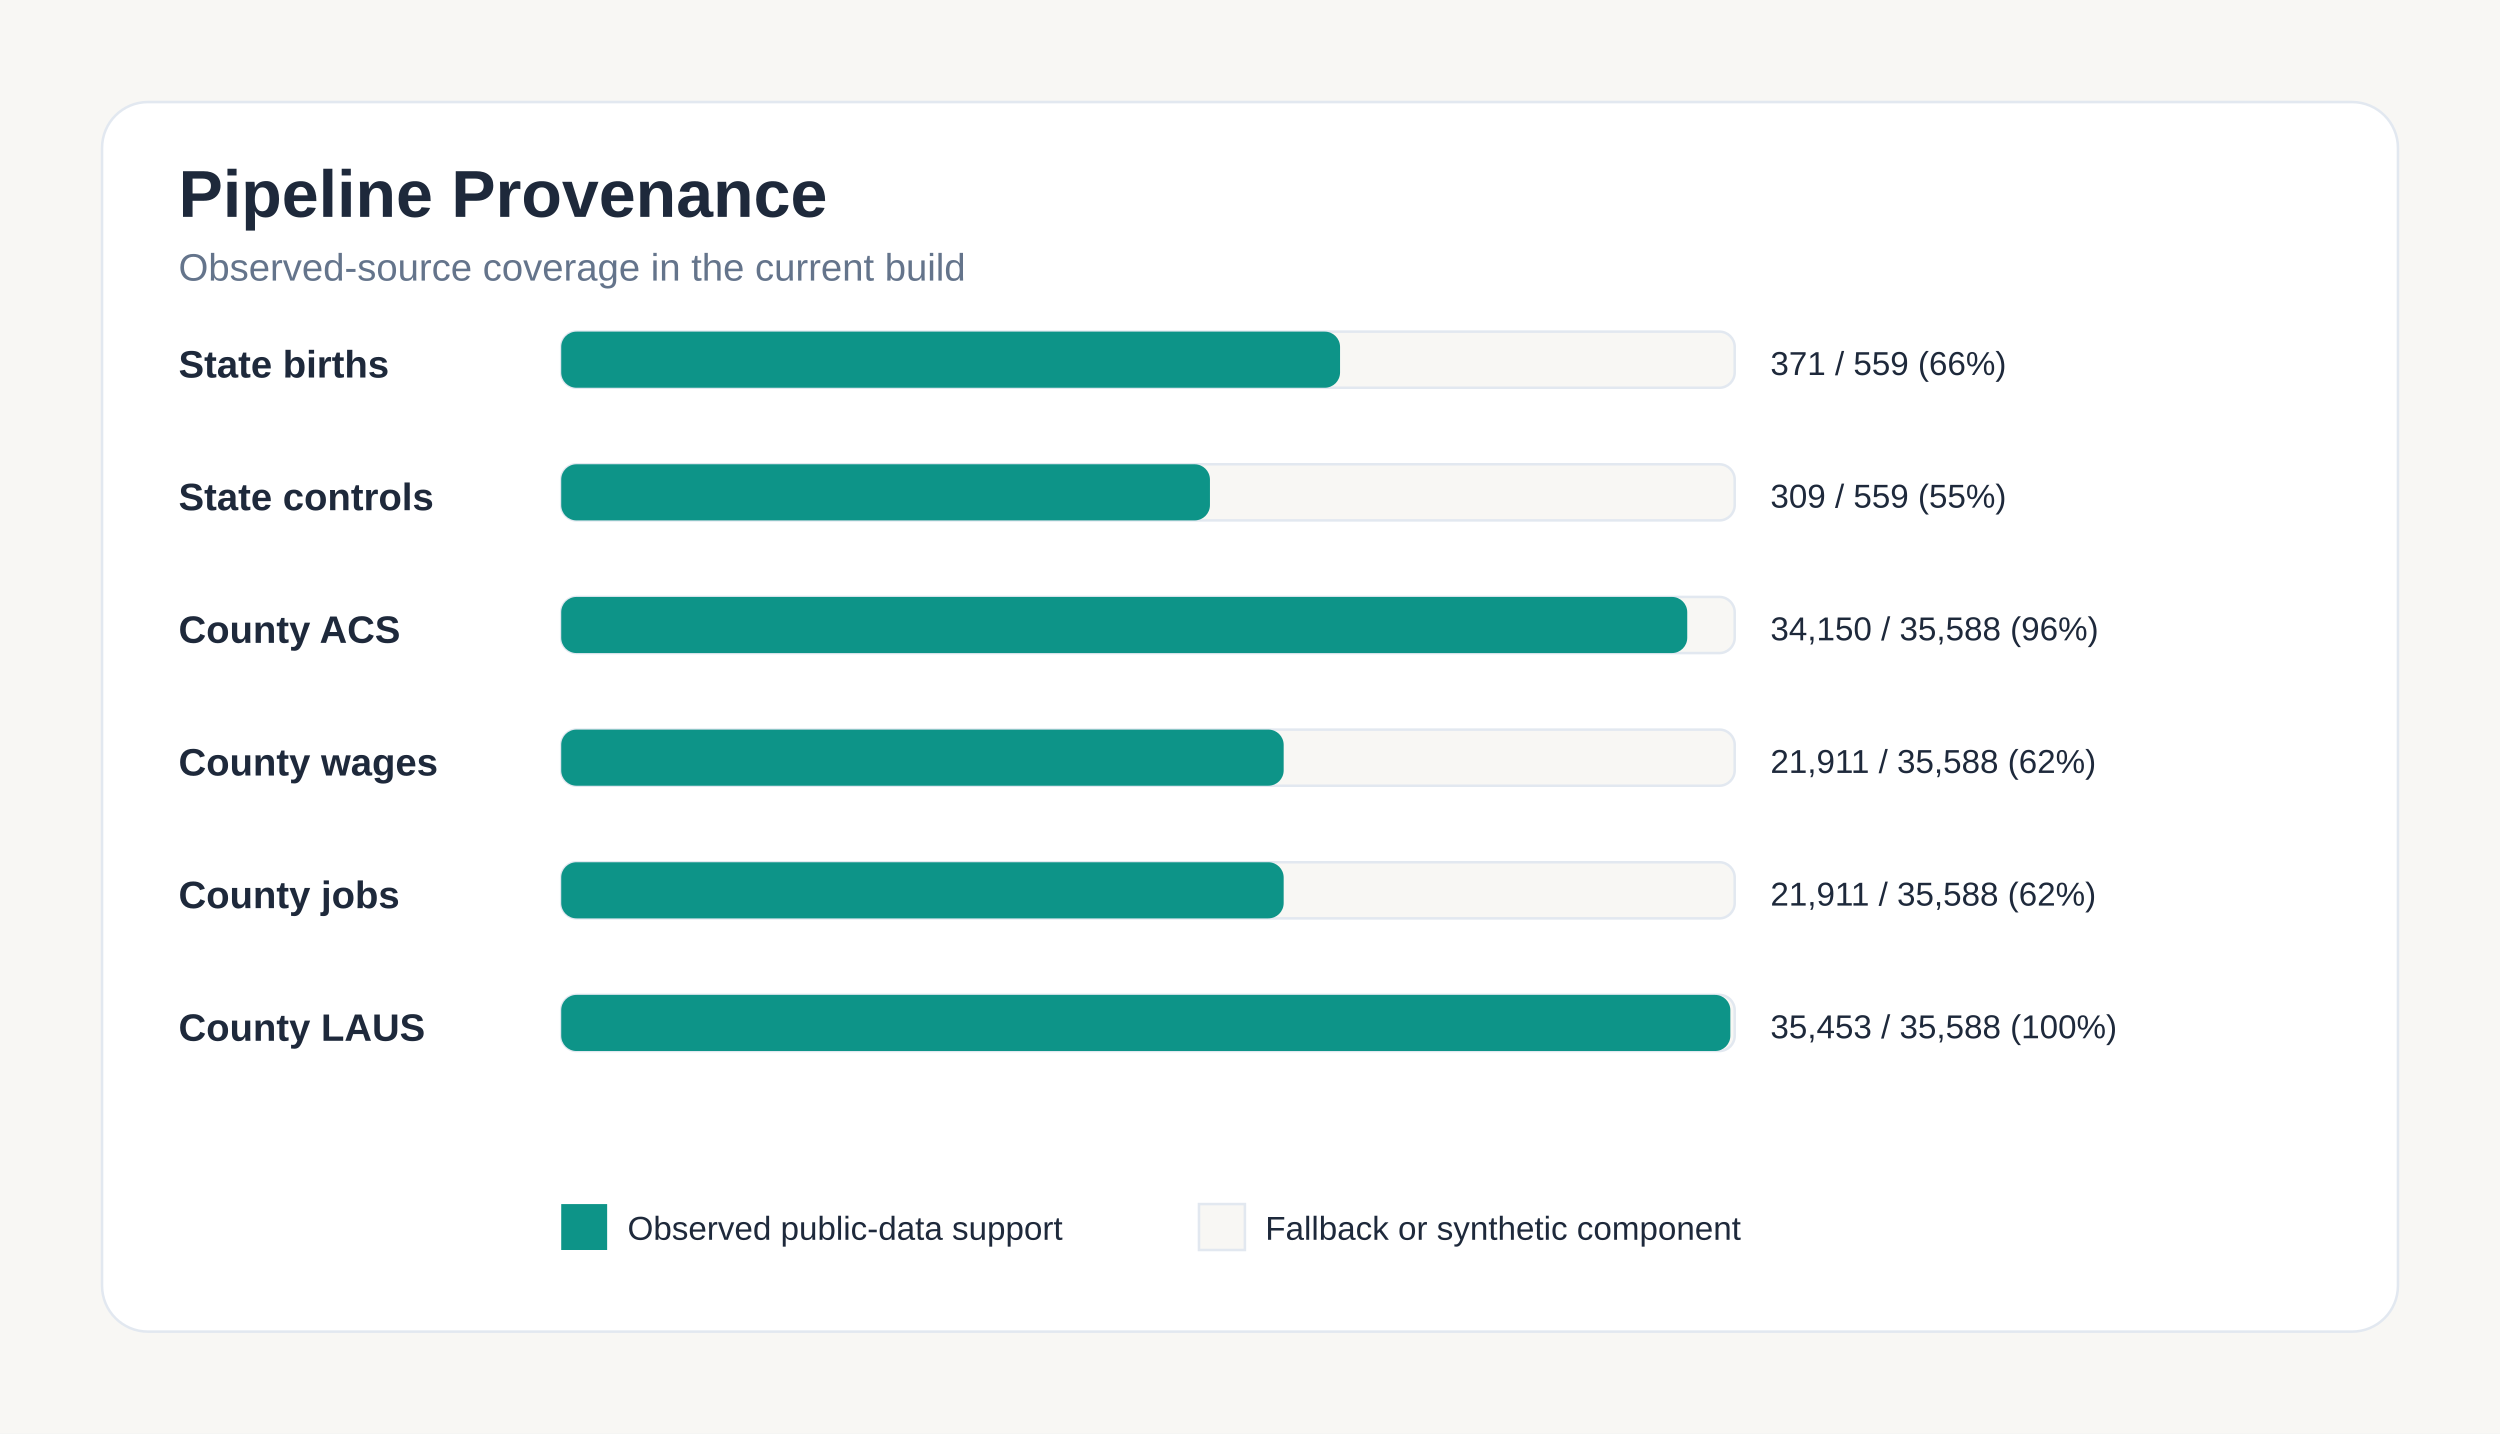
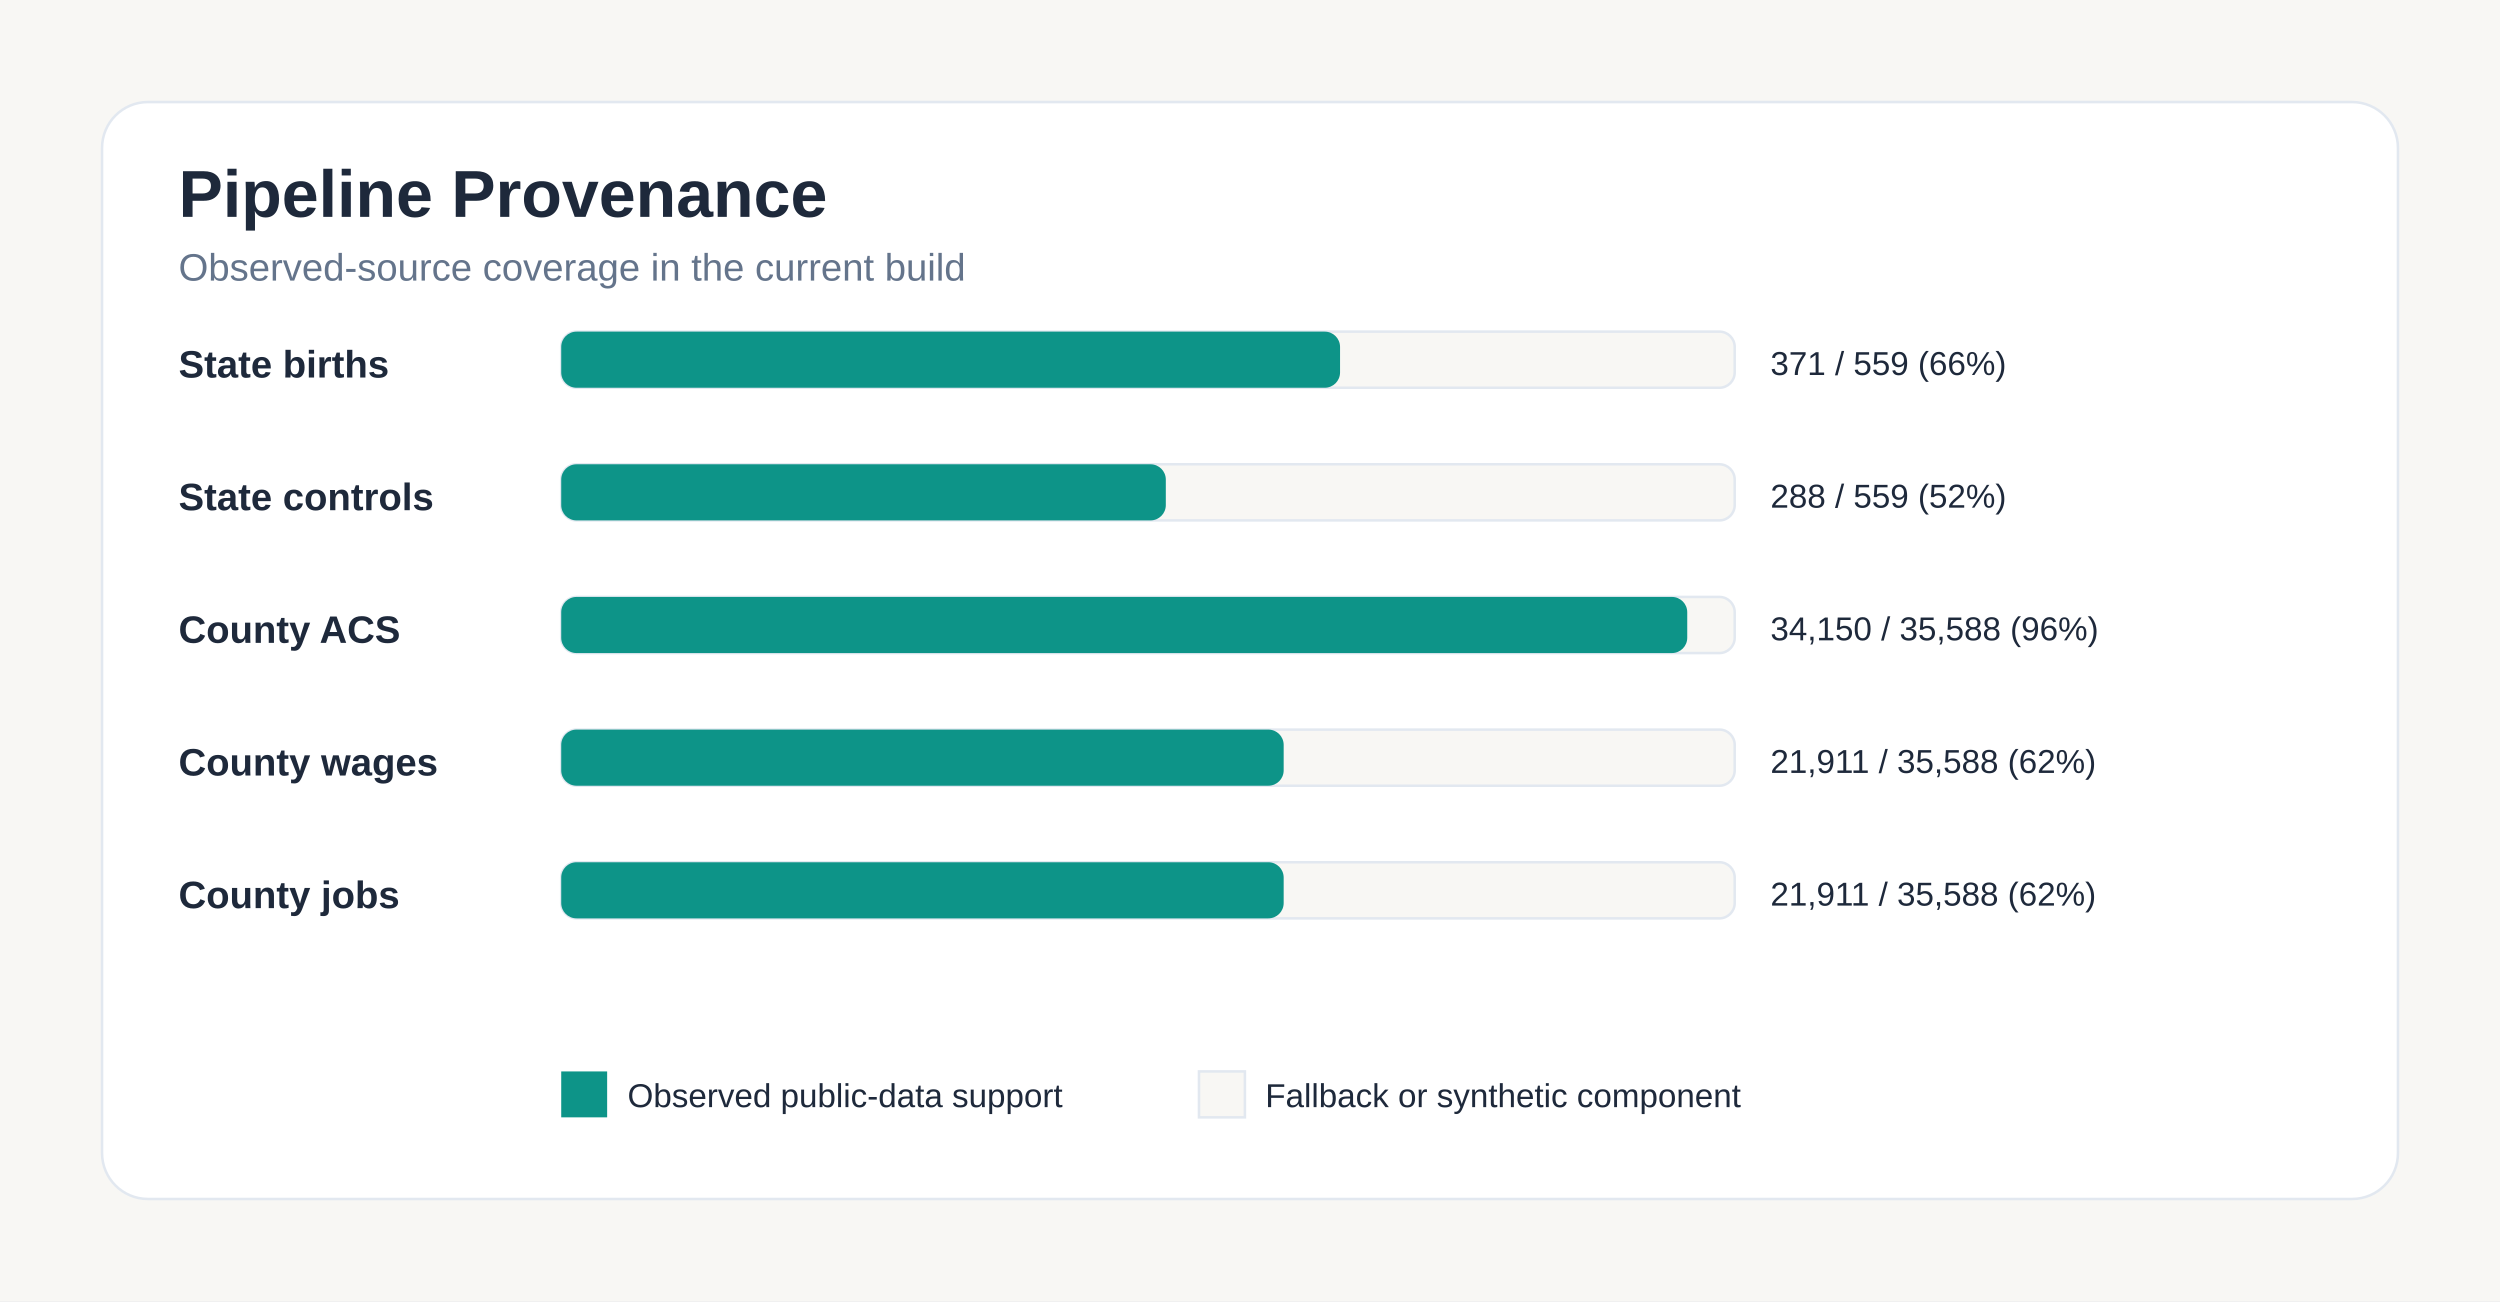
- <svg xmlns="http://www.w3.org/2000/svg" width="980" height="562" viewBox="0 0 980 562" role="img">
-   <rect x="0.0" y="0.0" width="980.0" height="562.0" fill="#f8f7f4" />
-   <rect x="40.0" y="40.0" width="900.0" height="482.0" fill="#ffffff" stroke="#e2e8f0" stroke-width="1" rx="18" ry="18" />
+ <svg xmlns="http://www.w3.org/2000/svg" width="980" height="510" viewBox="0 0 980 510" role="img">
+   <rect x="0.0" y="0.0" width="980.0" height="510.0" fill="#f8f7f4" />
+   <rect x="40.0" y="40.0" width="900.0" height="430.0" fill="#ffffff" stroke="#e2e8f0" stroke-width="1" rx="18" ry="18" />
  <text x="70.0" y="85.0" font-family="Arial, sans-serif" font-size="26" font-weight="700" fill="#1e293b" text-anchor="start">Pipeline Provenance</text>
  <text x="70.0" y="110.0" font-family="Arial, sans-serif" font-size="15" font-weight="400" fill="#64748b" text-anchor="start">Observed-source coverage in the current build</text>
  <text x="70.0" y="148.0" font-family="Arial, sans-serif" font-size="15" font-weight="700" fill="#1e293b" text-anchor="start">State births</text>
  <rect x="220.0" y="130.0" width="460.0" height="22.0" fill="#f8f7f4" stroke="#e2e8f0" stroke-width="1" rx="6" ry="6" />
  <rect x="220.0" y="130.0" width="305.3" height="22.0" fill="#0d9488" rx="6" ry="6" />
  <text x="694.0" y="147.0" font-family="Arial, sans-serif" font-size="13" font-weight="400" fill="#1e293b" text-anchor="start">371 / 559 (66%)</text>
  <text x="70.0" y="200.0" font-family="Arial, sans-serif" font-size="15" font-weight="700" fill="#1e293b" text-anchor="start">State controls</text>
  <rect x="220.0" y="182.0" width="460.0" height="22.0" fill="#f8f7f4" stroke="#e2e8f0" stroke-width="1" rx="6" ry="6" />
-   <rect x="220.0" y="182.0" width="254.3" height="22.0" fill="#0d9488" rx="6" ry="6" />
-   <text x="694.0" y="199.0" font-family="Arial, sans-serif" font-size="13" font-weight="400" fill="#1e293b" text-anchor="start">309 / 559 (55%)</text>
+   <rect x="220.0" y="182.0" width="237.0" height="22.0" fill="#0d9488" rx="6" ry="6" />
+   <text x="694.0" y="199.0" font-family="Arial, sans-serif" font-size="13" font-weight="400" fill="#1e293b" text-anchor="start">288 / 559 (52%)</text>
  <text x="70.0" y="252.0" font-family="Arial, sans-serif" font-size="15" font-weight="700" fill="#1e293b" text-anchor="start">County ACS</text>
  <rect x="220.0" y="234.0" width="460.0" height="22.0" fill="#f8f7f4" stroke="#e2e8f0" stroke-width="1" rx="6" ry="6" />
  <rect x="220.0" y="234.0" width="441.4" height="22.0" fill="#0d9488" rx="6" ry="6" />
  <text x="694.0" y="251.0" font-family="Arial, sans-serif" font-size="13" font-weight="400" fill="#1e293b" text-anchor="start">34,150 / 35,588 (96%)</text>
  <text x="70.0" y="304.0" font-family="Arial, sans-serif" font-size="15" font-weight="700" fill="#1e293b" text-anchor="start">County wages</text>
  <rect x="220.0" y="286.0" width="460.0" height="22.0" fill="#f8f7f4" stroke="#e2e8f0" stroke-width="1" rx="6" ry="6" />
  <rect x="220.0" y="286.0" width="283.2" height="22.0" fill="#0d9488" rx="6" ry="6" />
  <text x="694.0" y="303.0" font-family="Arial, sans-serif" font-size="13" font-weight="400" fill="#1e293b" text-anchor="start">21,911 / 35,588 (62%)</text>
  <text x="70.0" y="356.0" font-family="Arial, sans-serif" font-size="15" font-weight="700" fill="#1e293b" text-anchor="start">County jobs</text>
  <rect x="220.0" y="338.0" width="460.0" height="22.0" fill="#f8f7f4" stroke="#e2e8f0" stroke-width="1" rx="6" ry="6" />
  <rect x="220.0" y="338.0" width="283.2" height="22.0" fill="#0d9488" rx="6" ry="6" />
  <text x="694.0" y="355.0" font-family="Arial, sans-serif" font-size="13" font-weight="400" fill="#1e293b" text-anchor="start">21,911 / 35,588 (62%)</text>
-   <text x="70.0" y="408.0" font-family="Arial, sans-serif" font-size="15" font-weight="700" fill="#1e293b" text-anchor="start">County LAUS</text>
-   <rect x="220.0" y="390.0" width="460.0" height="22.0" fill="#f8f7f4" stroke="#e2e8f0" stroke-width="1" rx="6" ry="6" />
-   <rect x="220.0" y="390.0" width="458.3" height="22.0" fill="#0d9488" rx="6" ry="6" />
-   <text x="694.0" y="407.0" font-family="Arial, sans-serif" font-size="13" font-weight="400" fill="#1e293b" text-anchor="start">35,453 / 35,588 (100%)</text>
-   <rect x="220.0" y="472.0" width="18.0" height="18.0" fill="#0d9488" />
-   <text x="246.0" y="486.0" font-family="Arial, sans-serif" font-size="13" font-weight="400" fill="#1e293b" text-anchor="start">Observed public-data support</text>
-   <rect x="470.0" y="472.0" width="18.0" height="18.0" fill="#f8f7f4" stroke="#e2e8f0" stroke-width="1" />
-   <text x="496.0" y="486.0" font-family="Arial, sans-serif" font-size="13" font-weight="400" fill="#1e293b" text-anchor="start">Fallback or synthetic component</text>
+   <rect x="220.0" y="420.0" width="18.0" height="18.0" fill="#0d9488" />
+   <text x="246.0" y="434.0" font-family="Arial, sans-serif" font-size="13" font-weight="400" fill="#1e293b" text-anchor="start">Observed public-data support</text>
+   <rect x="470.0" y="420.0" width="18.0" height="18.0" fill="#f8f7f4" stroke="#e2e8f0" stroke-width="1" />
+   <text x="496.0" y="434.0" font-family="Arial, sans-serif" font-size="13" font-weight="400" fill="#1e293b" text-anchor="start">Fallback or synthetic component</text>
</svg>
